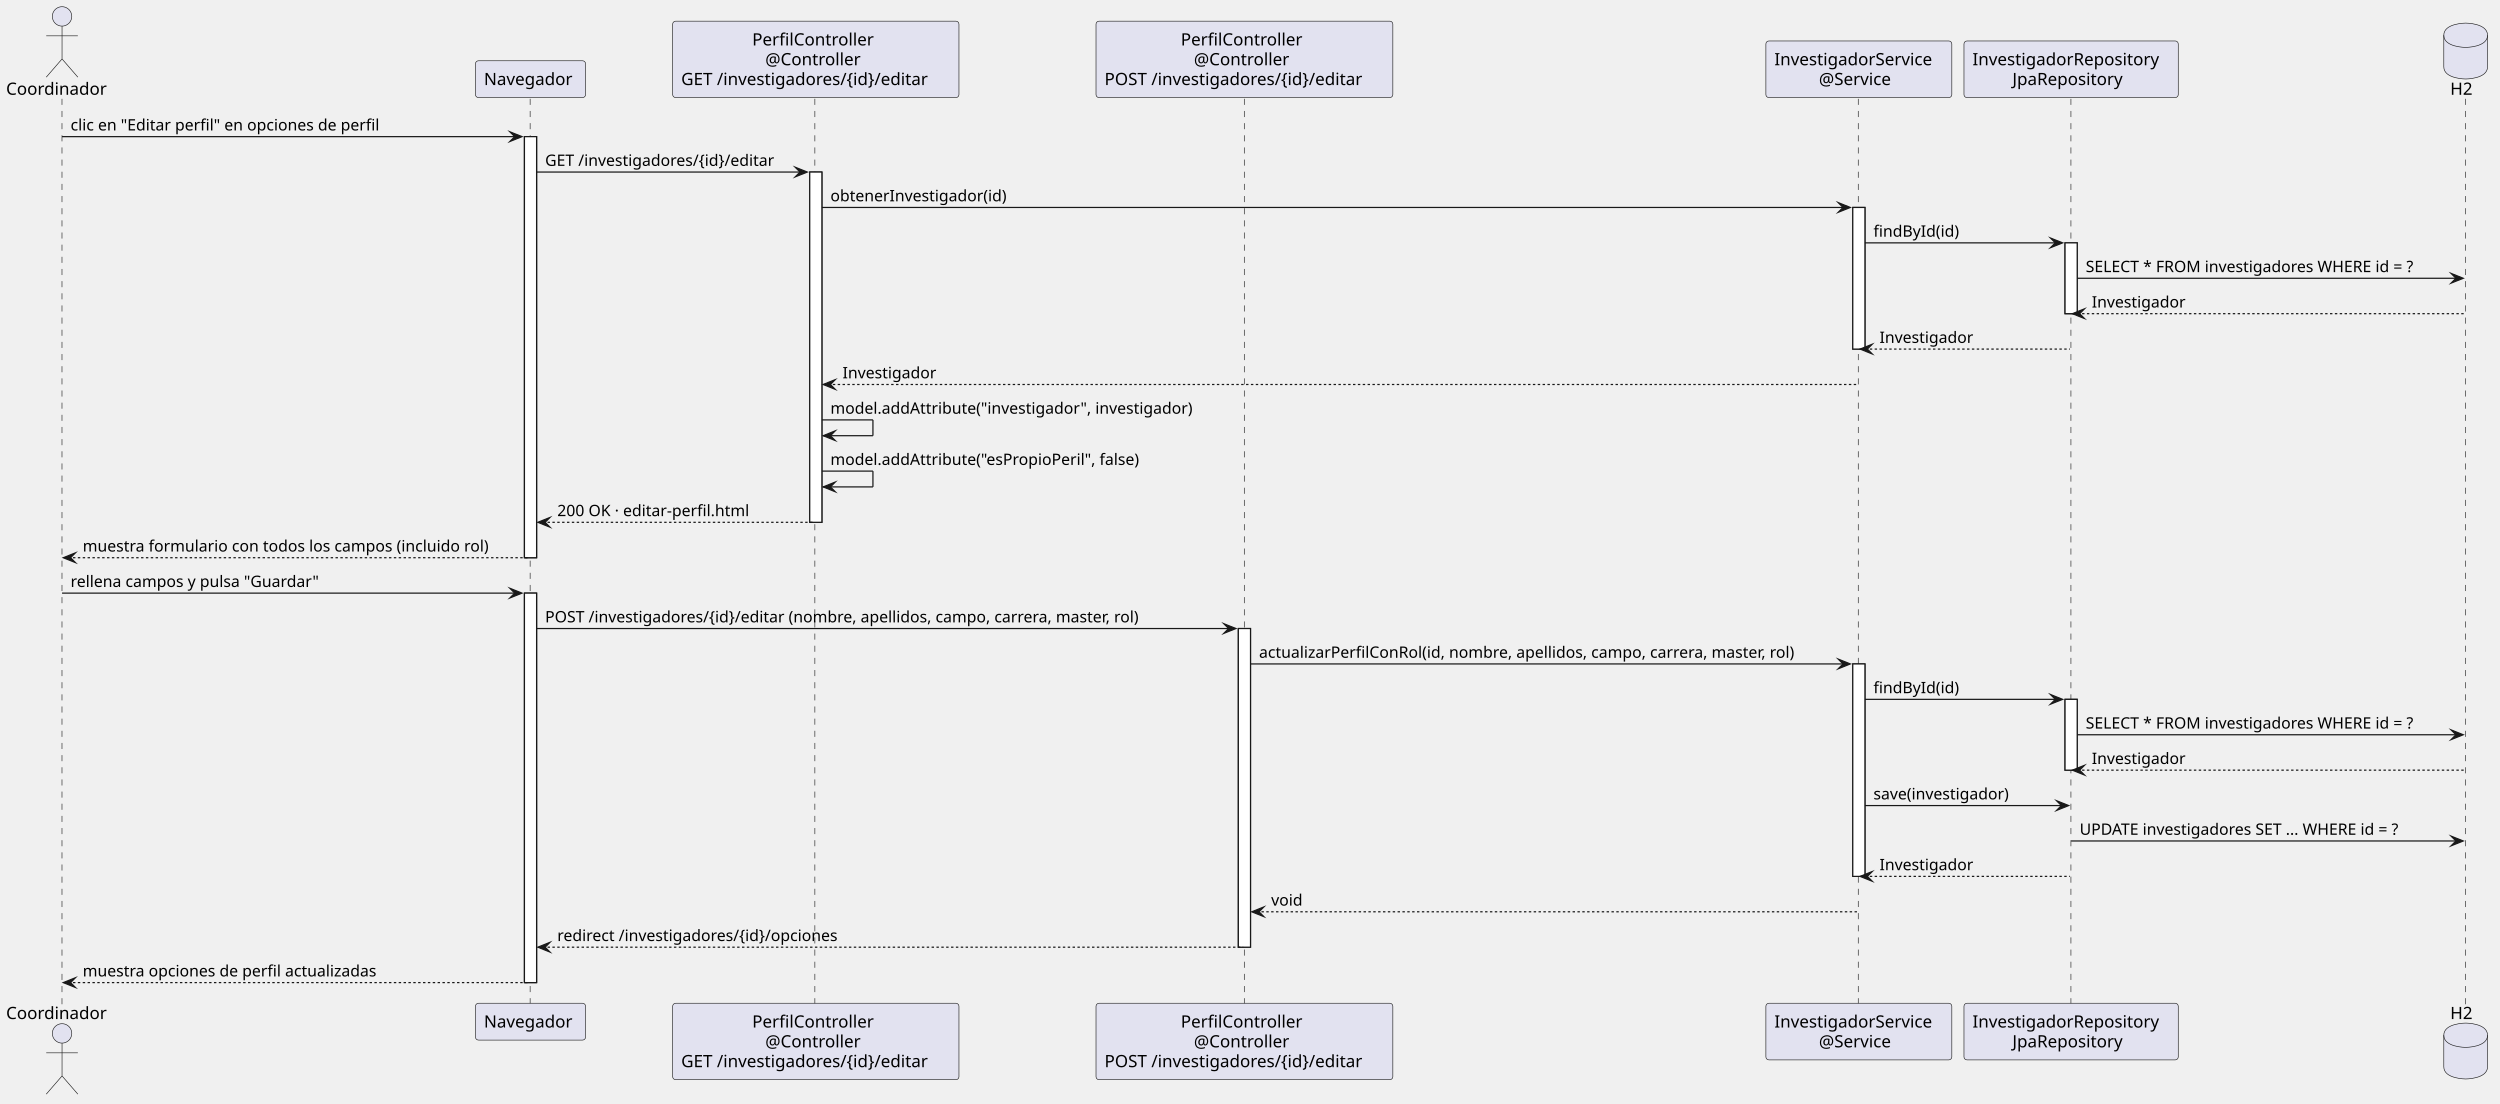
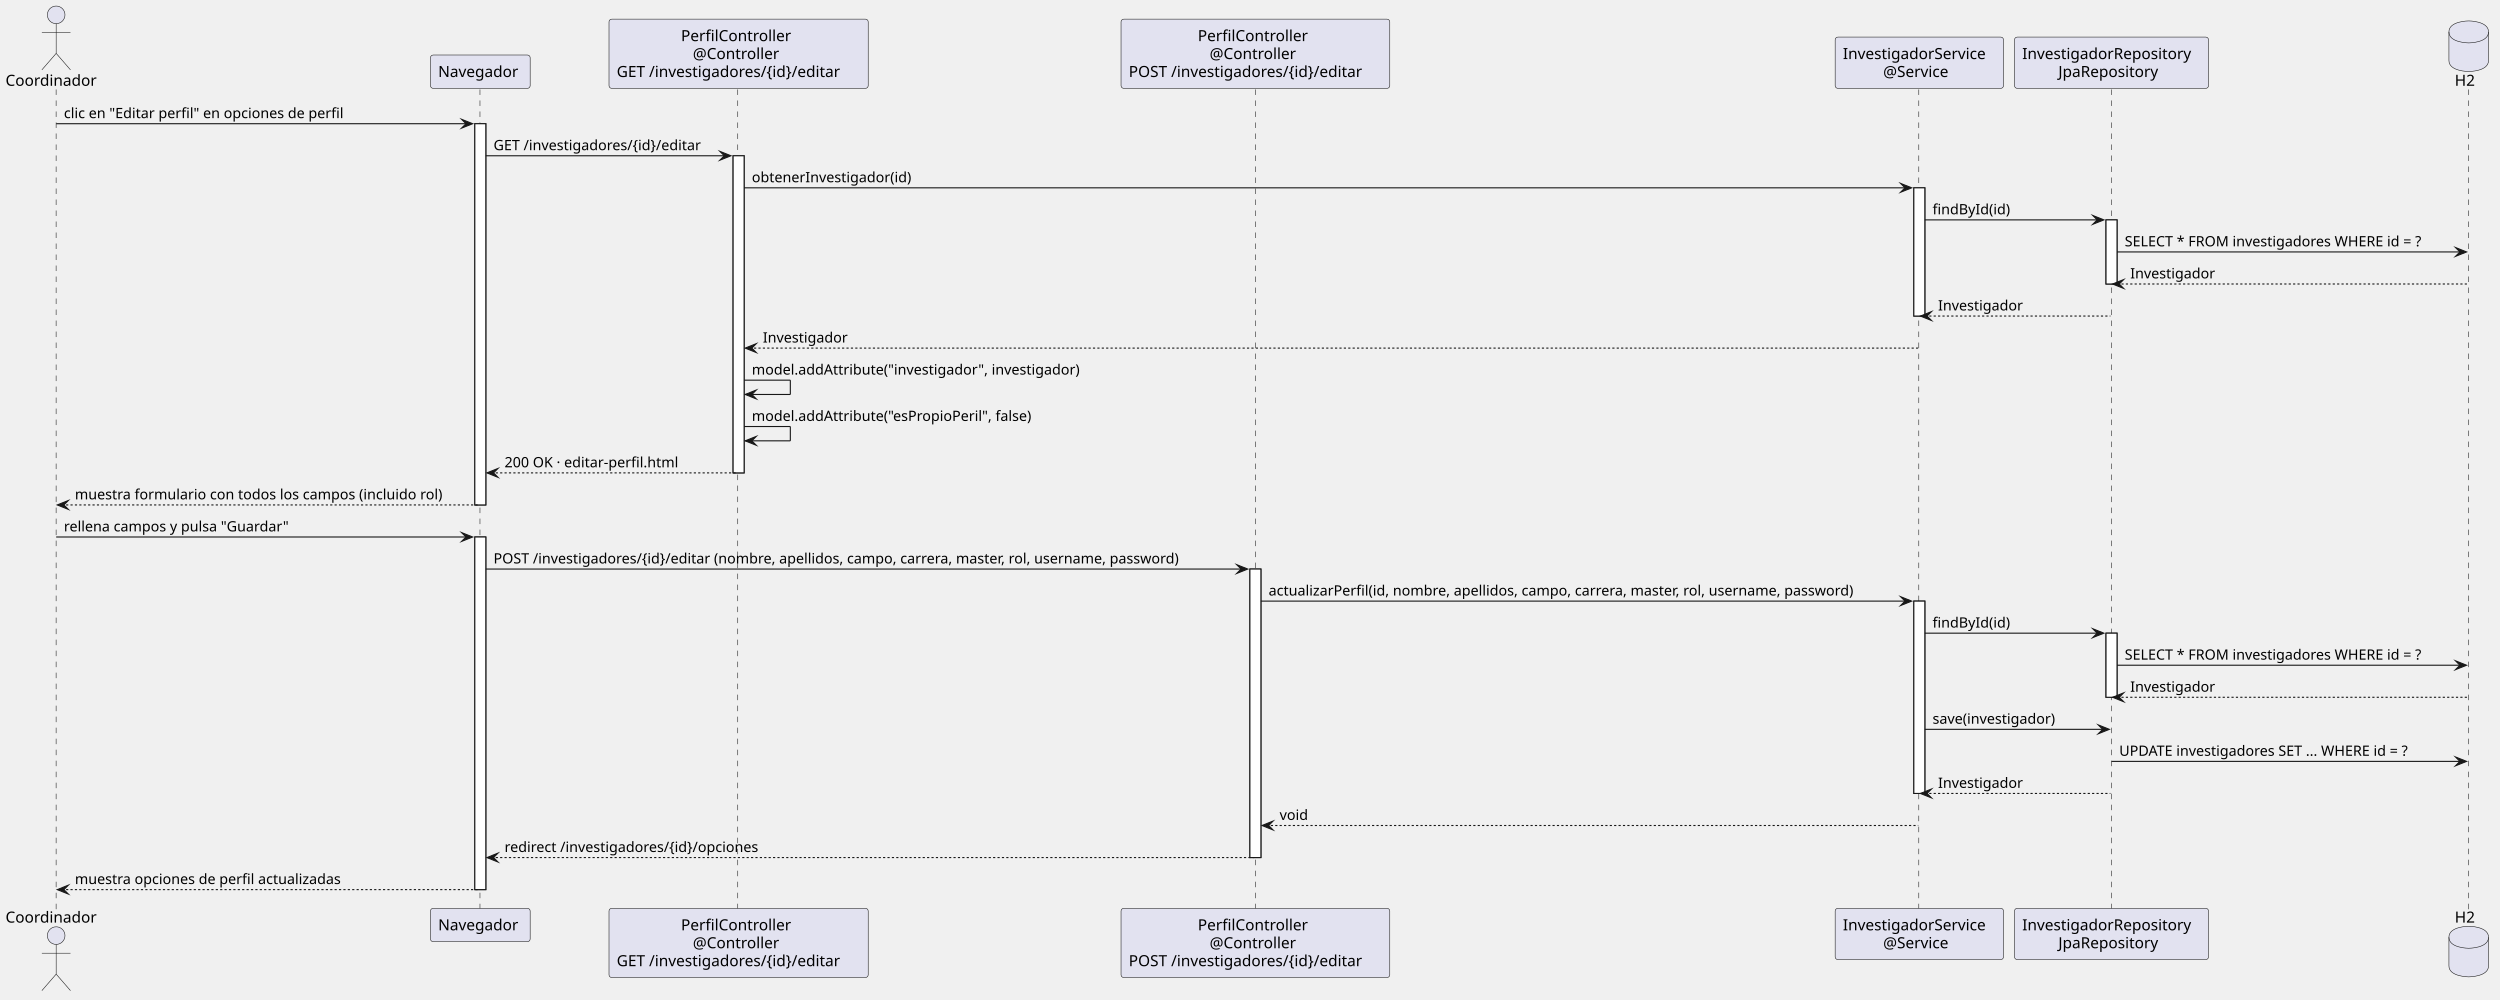
- <svg xmlns="http://www.w3.org/2000/svg" contentStyleType="text/css" data-diagram-type="SEQUENCE" height="908px" preserveAspectRatio="none" style="width:2057px;height:908px;background:#FFFFFF;" version="1.1" viewBox="0 0 2057 908" width="2057px" zoomAndPan="magnify">
+ <svg xmlns="http://www.w3.org/2000/svg" contentStyleType="text/css" data-diagram-type="SEQUENCE" height="908px" preserveAspectRatio="none" style="width:2272px;height:908px;background:#FFFFFF;" version="1.1" viewBox="0 0 2272 908" width="2272px" zoomAndPan="magnify">
  <defs />
  <g>
    <g>
      <rect fill="#FFFFFF" height="346.461" style="stroke:#181818;stroke-width:1;" width="10" x="431.508" y="112.43" />
    </g>
    <g>
      <rect fill="#FFFFFF" height="320.461" style="stroke:#181818;stroke-width:1;" width="10" x="431.508" y="488.023" />
    </g>
    <g>
      <rect fill="#FFFFFF" height="288.195" style="stroke:#181818;stroke-width:1;" width="10" x="666.249" y="141.562" />
    </g>
    <g>
-       <rect fill="#FFFFFF" height="262.195" style="stroke:#181818;stroke-width:1;" width="10" x="1018.914" y="517.156" />
-     </g>
-     <g>
-       <rect fill="#FFFFFF" height="116.531" style="stroke:#181818;stroke-width:1;" width="10" x="1524.464" y="170.695" />
-     </g>
-     <g>
-       <rect fill="#FFFFFF" height="174.797" style="stroke:#181818;stroke-width:1;" width="10" x="1524.464" y="546.289" />
-     </g>
-     <g>
-       <rect fill="#FFFFFF" height="58.266" style="stroke:#181818;stroke-width:1;" width="10" x="1699.118" y="199.828" />
-     </g>
-     <g>
-       <rect fill="#FFFFFF" height="58.266" style="stroke:#181818;stroke-width:1;" width="10" x="1699.118" y="575.422" />
+       <rect fill="#FFFFFF" height="262.195" style="stroke:#181818;stroke-width:1;" width="10" x="1135.912" y="517.156" />
+     </g>
+     <g>
+       <rect fill="#FFFFFF" height="116.531" style="stroke:#181818;stroke-width:1;" width="10" x="1739.292" y="170.695" />
+     </g>
+     <g>
+       <rect fill="#FFFFFF" height="174.797" style="stroke:#181818;stroke-width:1;" width="10" x="1739.292" y="546.289" />
+     </g>
+     <g>
+       <rect fill="#FFFFFF" height="58.266" style="stroke:#181818;stroke-width:1;" width="10" x="1913.946" y="199.828" />
+     </g>
+     <g>
+       <rect fill="#FFFFFF" height="58.266" style="stroke:#181818;stroke-width:1;" width="10" x="1913.946" y="575.422" />
    </g>
    <g class="participant-lifeline" data-entity-uid="part1" data-qualified-name="Coord" data-source-line="3" id="part1-lifeline">
      <g>
        <rect fill="#000000" fill-opacity="0" height="745.188" width="8" x="47.049" y="81.297" />
        <line style="stroke:#181818;stroke-width:0.5;stroke-dasharray:5,5;" x1="51" x2="51" y1="81.297" y2="826.484" />
      </g>
    </g>
    <g class="participant-lifeline" data-entity-uid="part2" data-qualified-name="Nav" data-source-line="4" id="part2-lifeline">
      <g>
        <rect fill="#000000" fill-opacity="0" height="745.188" width="8" x="432.508" y="81.297" />
        <line style="stroke:#181818;stroke-width:0.5;stroke-dasharray:5,5;" x1="436.196" x2="436.196" y1="81.297" y2="826.484" />
      </g>
    </g>
    <g class="participant-lifeline" data-entity-uid="part3" data-qualified-name="CtrlGet" data-source-line="5" id="part3-lifeline">
      <g>
        <rect fill="#000000" fill-opacity="0" height="745.188" width="8" x="667.249" y="81.297" />
        <line style="stroke:#181818;stroke-width:0.5;stroke-dasharray:5,5;" x1="670.465" x2="670.465" y1="81.297" y2="826.484" />
      </g>
    </g>
    <g class="participant-lifeline" data-entity-uid="part4" data-qualified-name="CtrlPost" data-source-line="6" id="part4-lifeline">
      <g>
-         <rect fill="#000000" fill-opacity="0" height="745.188" width="8" x="1019.914" y="81.297" />
-         <line style="stroke:#181818;stroke-width:0.5;stroke-dasharray:5,5;" x1="1023.803" x2="1023.803" y1="81.297" y2="826.484" />
+         <rect fill="#000000" fill-opacity="0" height="745.188" width="8" x="1136.912" y="81.297" />
+         <line style="stroke:#181818;stroke-width:0.5;stroke-dasharray:5,5;" x1="1140.801" x2="1140.801" y1="81.297" y2="826.484" />
      </g>
    </g>
    <g class="participant-lifeline" data-entity-uid="part5" data-qualified-name="Service" data-source-line="7" id="part5-lifeline">
      <g>
-         <rect fill="#000000" fill-opacity="0" height="745.188" width="8" x="1525.464" y="81.297" />
-         <line style="stroke:#181818;stroke-width:0.5;stroke-dasharray:5,5;" x1="1528.97" x2="1528.97" y1="81.297" y2="826.484" />
+         <rect fill="#000000" fill-opacity="0" height="745.188" width="8" x="1740.292" y="81.297" />
+         <line style="stroke:#181818;stroke-width:0.5;stroke-dasharray:5,5;" x1="1743.798" x2="1743.798" y1="81.297" y2="826.484" />
      </g>
    </g>
    <g class="participant-lifeline" data-entity-uid="part6" data-qualified-name="Repo" data-source-line="8" id="part6-lifeline">
      <g>
-         <rect fill="#000000" fill-opacity="0" height="745.188" width="8" x="1700.118" y="81.297" />
-         <line style="stroke:#181818;stroke-width:0.5;stroke-dasharray:5,5;" x1="1703.958" x2="1703.958" y1="81.297" y2="826.484" />
+         <rect fill="#000000" fill-opacity="0" height="745.188" width="8" x="1914.946" y="81.297" />
+         <line style="stroke:#181818;stroke-width:0.5;stroke-dasharray:5,5;" x1="1918.786" x2="1918.786" y1="81.297" y2="826.484" />
      </g>
    </g>
    <g class="participant-lifeline" data-entity-uid="part7" data-qualified-name="DB" data-source-line="9" id="part7-lifeline">
      <g>
-         <rect fill="#000000" fill-opacity="0" height="745.188" width="8" x="2024.753" y="81.297" />
-         <line style="stroke:#181818;stroke-width:0.5;stroke-dasharray:5,5;" x1="2028.753" x2="2028.753" y1="81.297" y2="826.484" />
+         <rect fill="#000000" fill-opacity="0" height="745.188" width="8" x="2239.581" y="81.297" />
+         <line style="stroke:#181818;stroke-width:0.5;stroke-dasharray:5,5;" x1="2243.581" x2="2243.581" y1="81.297" y2="826.484" />
      </g>
    </g>
    <g class="participant participant-head" data-entity-uid="part1" data-qualified-name="Coord" data-source-line="3" id="part1-head">
      <text fill="#000000" font-family="sans-serif" font-size="14" lengthAdjust="spacing" textLength="86.099" x="5" y="77.995">Coordinador</text>
      <ellipse cx="51.049" cy="13.5" fill="#E2E2F0" rx="8" ry="8" style="stroke:#181818;stroke-width:0.5;" />
      <path d="M51.049,21.5 L51.049,48.5 M38.049,29.5 L64.049,29.5 M51.049,48.5 L38.049,63.5 M51.049,48.5 L64.049,63.5" fill="none" style="stroke:#181818;stroke-width:0.5;" />
    </g>
    <g class="participant participant-tail" data-entity-uid="part1" data-qualified-name="Coord" data-source-line="3" id="part1-tail">
      <text fill="#000000" font-family="sans-serif" font-size="14" lengthAdjust="spacing" textLength="86.099" x="5" y="838.48">Coordinador</text>
      <ellipse cx="51.049" cy="850.281" fill="#E2E2F0" rx="8" ry="8" style="stroke:#181818;stroke-width:0.5;" />
      <path d="M51.049,858.281 L51.049,885.281 M38.049,866.281 L64.049,866.281 M51.049,885.281 L38.049,900.281 M51.049,885.281 L64.049,900.281" fill="none" style="stroke:#181818;stroke-width:0.5;" />
    </g>
    <g class="participant participant-head" data-entity-uid="part2" data-qualified-name="Nav" data-source-line="4" id="part2-head">
      <rect fill="#E2E2F0" height="30.297" rx="2.5" ry="2.5" style="stroke:#181818;stroke-width:0.5;" width="90.624" x="391.196" y="50" />
      <text fill="#000000" font-family="sans-serif" font-size="14" lengthAdjust="spacing" textLength="76.624" x="398.196" y="69.995">Navegador</text>
    </g>
    <g class="participant participant-tail" data-entity-uid="part2" data-qualified-name="Nav" data-source-line="4" id="part2-tail">
      <rect fill="#E2E2F0" height="30.297" rx="2.5" ry="2.5" style="stroke:#181818;stroke-width:0.5;" width="90.624" x="391.196" y="825.484" />
      <text fill="#000000" font-family="sans-serif" font-size="14" lengthAdjust="spacing" textLength="76.624" x="398.196" y="845.48">Navegador</text>
    </g>
    <g class="participant participant-head" data-entity-uid="part3" data-qualified-name="CtrlGet" data-source-line="5" id="part3-head">
      <rect fill="#E2E2F0" height="62.891" rx="2.5" ry="2.5" style="stroke:#181818;stroke-width:0.5;" width="235.566" x="553.465" y="17.406" />
      <text fill="#000000" font-family="sans-serif" font-size="14" lengthAdjust="spacing" textLength="104.692" x="618.902" y="37.401">PerfilController</text>
      <text fill="#000000" font-family="sans-serif" font-size="14" lengthAdjust="spacing" textLength="83.173" x="629.662" y="53.698">@Controller</text>
      <text fill="#000000" font-family="sans-serif" font-size="14" lengthAdjust="spacing" textLength="221.566" x="560.465" y="69.995">GET /investigadores/{id}/editar</text>
    </g>
    <g class="participant participant-tail" data-entity-uid="part3" data-qualified-name="CtrlGet" data-source-line="5" id="part3-tail">
      <rect fill="#E2E2F0" height="62.891" rx="2.5" ry="2.5" style="stroke:#181818;stroke-width:0.5;" width="235.566" x="553.465" y="825.484" />
      <text fill="#000000" font-family="sans-serif" font-size="14" lengthAdjust="spacing" textLength="104.692" x="618.902" y="845.48">PerfilController</text>
      <text fill="#000000" font-family="sans-serif" font-size="14" lengthAdjust="spacing" textLength="83.173" x="629.662" y="861.776">@Controller</text>
      <text fill="#000000" font-family="sans-serif" font-size="14" lengthAdjust="spacing" textLength="221.566" x="560.465" y="878.073">GET /investigadores/{id}/editar</text>
    </g>
    <g class="participant participant-head" data-entity-uid="part4" data-qualified-name="CtrlPost" data-source-line="6" id="part4-head">
-       <rect fill="#E2E2F0" height="62.891" rx="2.5" ry="2.5" style="stroke:#181818;stroke-width:0.5;" width="244.221" x="901.803" y="17.406" />
-       <text fill="#000000" font-family="sans-serif" font-size="14" lengthAdjust="spacing" textLength="104.692" x="971.567" y="37.401">PerfilController</text>
-       <text fill="#000000" font-family="sans-serif" font-size="14" lengthAdjust="spacing" textLength="83.173" x="982.327" y="53.698">@Controller</text>
-       <text fill="#000000" font-family="sans-serif" font-size="14" lengthAdjust="spacing" textLength="230.221" x="908.803" y="69.995">POST /investigadores/{id}/editar</text>
+       <rect fill="#E2E2F0" height="62.891" rx="2.5" ry="2.5" style="stroke:#181818;stroke-width:0.5;" width="244.221" x="1018.801" y="17.406" />
+       <text fill="#000000" font-family="sans-serif" font-size="14" lengthAdjust="spacing" textLength="104.692" x="1088.565" y="37.401">PerfilController</text>
+       <text fill="#000000" font-family="sans-serif" font-size="14" lengthAdjust="spacing" textLength="83.173" x="1099.325" y="53.698">@Controller</text>
+       <text fill="#000000" font-family="sans-serif" font-size="14" lengthAdjust="spacing" textLength="230.221" x="1025.801" y="69.995">POST /investigadores/{id}/editar</text>
    </g>
    <g class="participant participant-tail" data-entity-uid="part4" data-qualified-name="CtrlPost" data-source-line="6" id="part4-tail">
-       <rect fill="#E2E2F0" height="62.891" rx="2.5" ry="2.5" style="stroke:#181818;stroke-width:0.5;" width="244.221" x="901.803" y="825.484" />
-       <text fill="#000000" font-family="sans-serif" font-size="14" lengthAdjust="spacing" textLength="104.692" x="971.567" y="845.48">PerfilController</text>
-       <text fill="#000000" font-family="sans-serif" font-size="14" lengthAdjust="spacing" textLength="83.173" x="982.327" y="861.776">@Controller</text>
-       <text fill="#000000" font-family="sans-serif" font-size="14" lengthAdjust="spacing" textLength="230.221" x="908.803" y="878.073">POST /investigadores/{id}/editar</text>
+       <rect fill="#E2E2F0" height="62.891" rx="2.5" ry="2.5" style="stroke:#181818;stroke-width:0.5;" width="244.221" x="1018.801" y="825.484" />
+       <text fill="#000000" font-family="sans-serif" font-size="14" lengthAdjust="spacing" textLength="104.692" x="1088.565" y="845.48">PerfilController</text>
+       <text fill="#000000" font-family="sans-serif" font-size="14" lengthAdjust="spacing" textLength="83.173" x="1099.325" y="861.776">@Controller</text>
+       <text fill="#000000" font-family="sans-serif" font-size="14" lengthAdjust="spacing" textLength="230.221" x="1025.801" y="878.073">POST /investigadores/{id}/editar</text>
    </g>
    <g class="participant participant-head" data-entity-uid="part5" data-qualified-name="Service" data-source-line="7" id="part5-head">
-       <rect fill="#E2E2F0" height="46.594" rx="2.5" ry="2.5" style="stroke:#181818;stroke-width:0.5;" width="152.988" x="1452.97" y="33.703" />
-       <text fill="#000000" font-family="sans-serif" font-size="14" lengthAdjust="spacing" textLength="138.988" x="1459.97" y="53.698">InvestigadorService</text>
-       <text fill="#000000" font-family="sans-serif" font-size="14" lengthAdjust="spacing" textLength="65.741" x="1496.593" y="69.995">@Service</text>
+       <rect fill="#E2E2F0" height="46.594" rx="2.5" ry="2.5" style="stroke:#181818;stroke-width:0.5;" width="152.988" x="1667.798" y="33.703" />
+       <text fill="#000000" font-family="sans-serif" font-size="14" lengthAdjust="spacing" textLength="138.988" x="1674.798" y="53.698">InvestigadorService</text>
+       <text fill="#000000" font-family="sans-serif" font-size="14" lengthAdjust="spacing" textLength="65.741" x="1711.421" y="69.995">@Service</text>
    </g>
    <g class="participant participant-tail" data-entity-uid="part5" data-qualified-name="Service" data-source-line="7" id="part5-tail">
-       <rect fill="#E2E2F0" height="46.594" rx="2.5" ry="2.5" style="stroke:#181818;stroke-width:0.5;" width="152.988" x="1452.97" y="825.484" />
-       <text fill="#000000" font-family="sans-serif" font-size="14" lengthAdjust="spacing" textLength="138.988" x="1459.97" y="845.48">InvestigadorService</text>
-       <text fill="#000000" font-family="sans-serif" font-size="14" lengthAdjust="spacing" textLength="65.741" x="1496.593" y="861.776">@Service</text>
+       <rect fill="#E2E2F0" height="46.594" rx="2.5" ry="2.5" style="stroke:#181818;stroke-width:0.5;" width="152.988" x="1667.798" y="825.484" />
+       <text fill="#000000" font-family="sans-serif" font-size="14" lengthAdjust="spacing" textLength="138.988" x="1674.798" y="845.48">InvestigadorService</text>
+       <text fill="#000000" font-family="sans-serif" font-size="14" lengthAdjust="spacing" textLength="65.741" x="1711.421" y="861.776">@Service</text>
    </g>
    <g class="participant participant-head" data-entity-uid="part6" data-qualified-name="Repo" data-source-line="8" id="part6-head">
-       <rect fill="#E2E2F0" height="46.594" rx="2.5" ry="2.5" style="stroke:#181818;stroke-width:0.5;" width="176.319" x="1615.958" y="33.703" />
-       <text fill="#000000" font-family="sans-serif" font-size="14" lengthAdjust="spacing" textLength="162.319" x="1622.958" y="53.698">InvestigadorRepository</text>
-       <text fill="#000000" font-family="sans-serif" font-size="14" lengthAdjust="spacing" textLength="96.667" x="1655.784" y="69.995">JpaRepository</text>
+       <rect fill="#E2E2F0" height="46.594" rx="2.5" ry="2.5" style="stroke:#181818;stroke-width:0.5;" width="176.319" x="1830.786" y="33.703" />
+       <text fill="#000000" font-family="sans-serif" font-size="14" lengthAdjust="spacing" textLength="162.319" x="1837.786" y="53.698">InvestigadorRepository</text>
+       <text fill="#000000" font-family="sans-serif" font-size="14" lengthAdjust="spacing" textLength="96.667" x="1870.612" y="69.995">JpaRepository</text>
    </g>
    <g class="participant participant-tail" data-entity-uid="part6" data-qualified-name="Repo" data-source-line="8" id="part6-tail">
-       <rect fill="#E2E2F0" height="46.594" rx="2.5" ry="2.5" style="stroke:#181818;stroke-width:0.5;" width="176.319" x="1615.958" y="825.484" />
-       <text fill="#000000" font-family="sans-serif" font-size="14" lengthAdjust="spacing" textLength="162.319" x="1622.958" y="845.48">InvestigadorRepository</text>
-       <text fill="#000000" font-family="sans-serif" font-size="14" lengthAdjust="spacing" textLength="96.667" x="1655.784" y="861.776">JpaRepository</text>
+       <rect fill="#E2E2F0" height="46.594" rx="2.5" ry="2.5" style="stroke:#181818;stroke-width:0.5;" width="176.319" x="1830.786" y="825.484" />
+       <text fill="#000000" font-family="sans-serif" font-size="14" lengthAdjust="spacing" textLength="162.319" x="1837.786" y="845.48">InvestigadorRepository</text>
+       <text fill="#000000" font-family="sans-serif" font-size="14" lengthAdjust="spacing" textLength="96.667" x="1870.612" y="861.776">JpaRepository</text>
    </g>
    <g class="participant participant-head" data-entity-uid="part7" data-qualified-name="DB" data-source-line="9" id="part7-head">
-       <text fill="#000000" font-family="sans-serif" font-size="14" lengthAdjust="spacing" textLength="19.435" x="2016.036" y="77.995">H2</text>
-       <path d="M2010.753,29 C2010.753,19 2028.753,19 2028.753,19 C2028.753,19 2046.753,19 2046.753,29 L2046.753,55 C2046.753,65 2028.753,65 2028.753,65 C2028.753,65 2010.753,65 2010.753,55 L2010.753,29" fill="#E2E2F0" style="stroke:#181818;stroke-width:0.5;" />
-       <path d="M2010.753,29 C2010.753,39 2028.753,39 2028.753,39 C2028.753,39 2046.753,39 2046.753,29" fill="none" style="stroke:#181818;stroke-width:0.5;" />
+       <text fill="#000000" font-family="sans-serif" font-size="14" lengthAdjust="spacing" textLength="19.435" x="2230.864" y="77.995">H2</text>
+       <path d="M2225.581,29 C2225.581,19 2243.581,19 2243.581,19 C2243.581,19 2261.581,19 2261.581,29 L2261.581,55 C2261.581,65 2243.581,65 2243.581,65 C2243.581,65 2225.581,65 2225.581,55 L2225.581,29" fill="#E2E2F0" style="stroke:#181818;stroke-width:0.5;" />
+       <path d="M2225.581,29 C2225.581,39 2243.581,39 2243.581,39 C2243.581,39 2261.581,39 2261.581,29" fill="none" style="stroke:#181818;stroke-width:0.5;" />
    </g>
    <g class="participant participant-tail" data-entity-uid="part7" data-qualified-name="DB" data-source-line="9" id="part7-tail">
-       <text fill="#000000" font-family="sans-serif" font-size="14" lengthAdjust="spacing" textLength="19.435" x="2016.036" y="838.48">H2</text>
-       <path d="M2010.753,851.781 C2010.753,841.781 2028.753,841.781 2028.753,841.781 C2028.753,841.781 2046.753,841.781 2046.753,851.781 L2046.753,877.781 C2046.753,887.781 2028.753,887.781 2028.753,887.781 C2028.753,887.781 2010.753,887.781 2010.753,877.781 L2010.753,851.781" fill="#E2E2F0" style="stroke:#181818;stroke-width:0.5;" />
-       <path d="M2010.753,851.781 C2010.753,861.781 2028.753,861.781 2028.753,861.781 C2028.753,861.781 2046.753,861.781 2046.753,851.781" fill="none" style="stroke:#181818;stroke-width:0.5;" />
+       <text fill="#000000" font-family="sans-serif" font-size="14" lengthAdjust="spacing" textLength="19.435" x="2230.864" y="838.48">H2</text>
+       <path d="M2225.581,851.781 C2225.581,841.781 2243.581,841.781 2243.581,841.781 C2243.581,841.781 2261.581,841.781 2261.581,851.781 L2261.581,877.781 C2261.581,887.781 2243.581,887.781 2243.581,887.781 C2243.581,887.781 2225.581,887.781 2225.581,877.781 L2225.581,851.781" fill="#E2E2F0" style="stroke:#181818;stroke-width:0.5;" />
+       <path d="M2225.581,851.781 C2225.581,861.781 2243.581,861.781 2243.581,861.781 C2243.581,861.781 2261.581,861.781 2261.581,851.781" fill="none" style="stroke:#181818;stroke-width:0.5;" />
    </g>
    <g>
      <rect fill="#FFFFFF" height="346.461" style="stroke:#181818;stroke-width:1;" width="10" x="431.508" y="112.43" />
    </g>
    <g>
      <rect fill="#FFFFFF" height="320.461" style="stroke:#181818;stroke-width:1;" width="10" x="431.508" y="488.023" />
    </g>
    <g>
      <rect fill="#FFFFFF" height="288.195" style="stroke:#181818;stroke-width:1;" width="10" x="666.249" y="141.562" />
    </g>
    <g>
-       <rect fill="#FFFFFF" height="262.195" style="stroke:#181818;stroke-width:1;" width="10" x="1018.914" y="517.156" />
-     </g>
-     <g>
-       <rect fill="#FFFFFF" height="116.531" style="stroke:#181818;stroke-width:1;" width="10" x="1524.464" y="170.695" />
-     </g>
-     <g>
-       <rect fill="#FFFFFF" height="174.797" style="stroke:#181818;stroke-width:1;" width="10" x="1524.464" y="546.289" />
-     </g>
-     <g>
-       <rect fill="#FFFFFF" height="58.266" style="stroke:#181818;stroke-width:1;" width="10" x="1699.118" y="199.828" />
-     </g>
-     <g>
-       <rect fill="#FFFFFF" height="58.266" style="stroke:#181818;stroke-width:1;" width="10" x="1699.118" y="575.422" />
+       <rect fill="#FFFFFF" height="262.195" style="stroke:#181818;stroke-width:1;" width="10" x="1135.912" y="517.156" />
+     </g>
+     <g>
+       <rect fill="#FFFFFF" height="116.531" style="stroke:#181818;stroke-width:1;" width="10" x="1739.292" y="170.695" />
+     </g>
+     <g>
+       <rect fill="#FFFFFF" height="174.797" style="stroke:#181818;stroke-width:1;" width="10" x="1739.292" y="546.289" />
+     </g>
+     <g>
+       <rect fill="#FFFFFF" height="58.266" style="stroke:#181818;stroke-width:1;" width="10" x="1913.946" y="199.828" />
+     </g>
+     <g>
+       <rect fill="#FFFFFF" height="58.266" style="stroke:#181818;stroke-width:1;" width="10" x="1913.946" y="575.422" />
    </g>
    <g class="message" data-entity-1="part1" data-entity-2="part2" data-source-line="11" id="msg1">
      <polygon fill="#181818" points="419.508,108.43,429.508,112.43,419.508,116.43,423.508,112.43" style="stroke:#181818;stroke-width:1;stroke-linejoin:miter;stroke-miterlimit:10;" />
      <line style="stroke:#181818;stroke-width:1;" x1="51.049" x2="425.508" y1="112.43" y2="112.43" />
      <text fill="#000000" font-family="sans-serif" font-size="13" lengthAdjust="spacing" textLength="274.333" x="58.049" y="107.364">clic en "Editar perfil" en opciones de perfil</text>
    </g>
    <g class="message" data-entity-1="part2" data-entity-2="part3" data-source-line="13" id="msg2">
      <polygon fill="#181818" points="654.249,137.562,664.249,141.562,654.249,145.562,658.249,141.562" style="stroke:#181818;stroke-width:1;stroke-linejoin:miter;stroke-miterlimit:10;" />
      <line style="stroke:#181818;stroke-width:1;" x1="441.508" x2="660.249" y1="141.562" y2="141.562" />
      <text fill="#000000" font-family="sans-serif" font-size="13" lengthAdjust="spacing" textLength="205.74" x="448.508" y="136.497">GET /investigadores/{id}/editar</text>
    </g>
    <g class="message" data-entity-1="part3" data-entity-2="part5" data-source-line="15" id="msg3">
-       <polygon fill="#181818" points="1512.464,166.695,1522.464,170.695,1512.464,174.695,1516.464,170.695" style="stroke:#181818;stroke-width:1;stroke-linejoin:miter;stroke-miterlimit:10;" />
-       <line style="stroke:#181818;stroke-width:1;" x1="676.249" x2="1518.464" y1="170.695" y2="170.695" />
+       <polygon fill="#181818" points="1727.292,166.695,1737.292,170.695,1727.292,174.695,1731.292,170.695" style="stroke:#181818;stroke-width:1;stroke-linejoin:miter;stroke-miterlimit:10;" />
+       <line style="stroke:#181818;stroke-width:1;" x1="676.249" x2="1733.292" y1="170.695" y2="170.695" />
      <text fill="#000000" font-family="sans-serif" font-size="13" lengthAdjust="spacing" textLength="153.905" x="683.249" y="165.629">obtenerInvestigador(id)</text>
    </g>
    <g class="message" data-entity-1="part5" data-entity-2="part6" data-source-line="17" id="msg4">
-       <polygon fill="#181818" points="1687.118,195.828,1697.118,199.828,1687.118,203.828,1691.118,199.828" style="stroke:#181818;stroke-width:1;stroke-linejoin:miter;stroke-miterlimit:10;" />
-       <line style="stroke:#181818;stroke-width:1;" x1="1534.464" x2="1693.118" y1="199.828" y2="199.828" />
-       <text fill="#000000" font-family="sans-serif" font-size="13" lengthAdjust="spacing" textLength="75.385" x="1541.464" y="194.762">findById(id)</text>
+       <polygon fill="#181818" points="1901.946,195.828,1911.946,199.828,1901.946,203.828,1905.946,199.828" style="stroke:#181818;stroke-width:1;stroke-linejoin:miter;stroke-miterlimit:10;" />
+       <line style="stroke:#181818;stroke-width:1;" x1="1749.292" x2="1907.946" y1="199.828" y2="199.828" />
+       <text fill="#000000" font-family="sans-serif" font-size="13" lengthAdjust="spacing" textLength="75.385" x="1756.292" y="194.762">findById(id)</text>
    </g>
    <g class="message" data-entity-1="part6" data-entity-2="part7" data-source-line="19" id="msg5">
-       <polygon fill="#181818" points="2016.753,224.961,2026.753,228.961,2016.753,232.961,2020.753,228.961" style="stroke:#181818;stroke-width:1;stroke-linejoin:miter;stroke-miterlimit:10;" />
-       <line style="stroke:#181818;stroke-width:1;" x1="1709.118" x2="2022.753" y1="228.961" y2="228.961" />
-       <text fill="#000000" font-family="sans-serif" font-size="13" lengthAdjust="spacing" textLength="295.636" x="1716.118" y="223.895">SELECT * FROM investigadores WHERE id = ?</text>
+       <polygon fill="#181818" points="2231.581,224.961,2241.581,228.961,2231.581,232.961,2235.581,228.961" style="stroke:#181818;stroke-width:1;stroke-linejoin:miter;stroke-miterlimit:10;" />
+       <line style="stroke:#181818;stroke-width:1;" x1="1923.946" x2="2237.581" y1="228.961" y2="228.961" />
+       <text fill="#000000" font-family="sans-serif" font-size="13" lengthAdjust="spacing" textLength="295.636" x="1930.946" y="223.895">SELECT * FROM investigadores WHERE id = ?</text>
    </g>
    <g class="message" data-entity-1="part7" data-entity-2="part6" data-source-line="20" id="msg6">
-       <polygon fill="#181818" points="1715.118,254.094,1705.118,258.094,1715.118,262.094,1711.118,258.094" style="stroke:#181818;stroke-width:1;stroke-linejoin:miter;stroke-miterlimit:10;" />
-       <line style="stroke:#181818;stroke-width:1;stroke-dasharray:2,2;" x1="1709.118" x2="2027.753" y1="258.094" y2="258.094" />
-       <text fill="#000000" font-family="sans-serif" font-size="13" lengthAdjust="spacing" textLength="81.015" x="1721.118" y="253.028">Investigador</text>
+       <polygon fill="#181818" points="1929.946,254.094,1919.946,258.094,1929.946,262.094,1925.946,258.094" style="stroke:#181818;stroke-width:1;stroke-linejoin:miter;stroke-miterlimit:10;" />
+       <line style="stroke:#181818;stroke-width:1;stroke-dasharray:2,2;" x1="1923.946" x2="2242.581" y1="258.094" y2="258.094" />
+       <text fill="#000000" font-family="sans-serif" font-size="13" lengthAdjust="spacing" textLength="81.015" x="1935.946" y="253.028">Investigador</text>
    </g>
    <g class="message" data-entity-1="part6" data-entity-2="part5" data-source-line="22" id="msg7">
-       <polygon fill="#181818" points="1540.464,283.227,1530.464,287.227,1540.464,291.227,1536.464,287.227" style="stroke:#181818;stroke-width:1;stroke-linejoin:miter;stroke-miterlimit:10;" />
-       <line style="stroke:#181818;stroke-width:1;stroke-dasharray:2,2;" x1="1534.464" x2="1703.118" y1="287.227" y2="287.227" />
-       <text fill="#000000" font-family="sans-serif" font-size="13" lengthAdjust="spacing" textLength="81.015" x="1546.464" y="282.161">Investigador</text>
+       <polygon fill="#181818" points="1755.292,283.227,1745.292,287.227,1755.292,291.227,1751.292,287.227" style="stroke:#181818;stroke-width:1;stroke-linejoin:miter;stroke-miterlimit:10;" />
+       <line style="stroke:#181818;stroke-width:1;stroke-dasharray:2,2;" x1="1749.292" x2="1917.946" y1="287.227" y2="287.227" />
+       <text fill="#000000" font-family="sans-serif" font-size="13" lengthAdjust="spacing" textLength="81.015" x="1761.292" y="282.161">Investigador</text>
    </g>
    <g class="message" data-entity-1="part5" data-entity-2="part3" data-source-line="24" id="msg8">
      <polygon fill="#181818" points="687.249,312.359,677.249,316.359,687.249,320.359,683.249,316.359" style="stroke:#181818;stroke-width:1;stroke-linejoin:miter;stroke-miterlimit:10;" />
-       <line style="stroke:#181818;stroke-width:1;stroke-dasharray:2,2;" x1="681.249" x2="1528.464" y1="316.359" y2="316.359" />
+       <line style="stroke:#181818;stroke-width:1;stroke-dasharray:2,2;" x1="681.249" x2="1743.292" y1="316.359" y2="316.359" />
      <text fill="#000000" font-family="sans-serif" font-size="13" lengthAdjust="spacing" textLength="81.015" x="693.249" y="311.293">Investigador</text>
    </g>
    <g class="message" data-entity-1="part3" data-entity-2="part3" data-source-line="25" id="msg9">
      <line style="stroke:#181818;stroke-width:1;" x1="676.249" x2="718.249" y1="345.492" y2="345.492" />
      <line style="stroke:#181818;stroke-width:1;" x1="718.249" x2="718.249" y1="345.492" y2="358.492" />
      <line style="stroke:#181818;stroke-width:1;" x1="677.249" x2="718.249" y1="358.492" y2="358.492" />
      <polygon fill="#181818" points="687.249,354.492,677.249,358.492,687.249,362.492,683.249,358.492" style="stroke:#181818;stroke-width:1;stroke-linejoin:miter;stroke-miterlimit:10;" />
      <text fill="#000000" font-family="sans-serif" font-size="13" lengthAdjust="spacing" textLength="318.665" x="683.249" y="340.426">model.addAttribute("investigador", investigador)</text>
    </g>
    <g class="message" data-entity-1="part3" data-entity-2="part3" data-source-line="26" id="msg10">
      <line style="stroke:#181818;stroke-width:1;" x1="676.249" x2="718.249" y1="387.625" y2="387.625" />
      <line style="stroke:#181818;stroke-width:1;" x1="718.249" x2="718.249" y1="387.625" y2="400.625" />
      <line style="stroke:#181818;stroke-width:1;" x1="677.249" x2="718.249" y1="400.625" y2="400.625" />
      <polygon fill="#181818" points="687.249,396.625,677.249,400.625,687.249,404.625,683.249,400.625" style="stroke:#181818;stroke-width:1;stroke-linejoin:miter;stroke-miterlimit:10;" />
      <text fill="#000000" font-family="sans-serif" font-size="13" lengthAdjust="spacing" textLength="272.137" x="683.249" y="382.559">model.addAttribute("esPropioPeril", false)</text>
    </g>
    <g class="message" data-entity-1="part3" data-entity-2="part2" data-source-line="27" id="msg11">
      <polygon fill="#181818" points="452.508,425.758,442.508,429.758,452.508,433.758,448.508,429.758" style="stroke:#181818;stroke-width:1;stroke-linejoin:miter;stroke-miterlimit:10;" />
      <line style="stroke:#181818;stroke-width:1;stroke-dasharray:2,2;" x1="446.508" x2="670.249" y1="429.758" y2="429.758" />
      <text fill="#000000" font-family="sans-serif" font-size="13" lengthAdjust="spacing" textLength="170.2" x="458.508" y="424.692">200 OK · editar-perfil.html</text>
    </g>
    <g class="message" data-entity-1="part2" data-entity-2="part1" data-source-line="29" id="msg12">
      <polygon fill="#181818" points="62.049,454.891,52.049,458.891,62.049,462.891,58.049,458.891" style="stroke:#181818;stroke-width:1;stroke-linejoin:miter;stroke-miterlimit:10;" />
      <line style="stroke:#181818;stroke-width:1;stroke-dasharray:2,2;" x1="56.049" x2="435.508" y1="458.891" y2="458.891" />
      <text fill="#000000" font-family="sans-serif" font-size="13" lengthAdjust="spacing" textLength="356.459" x="68.049" y="453.825">muestra formulario con todos los campos (incluido rol)</text>
    </g>
    <g class="message" data-entity-1="part1" data-entity-2="part2" data-source-line="32" id="msg13">
      <polygon fill="#181818" points="419.508,484.023,429.508,488.023,419.508,492.023,423.508,488.023" style="stroke:#181818;stroke-width:1;stroke-linejoin:miter;stroke-miterlimit:10;" />
      <line style="stroke:#181818;stroke-width:1;" x1="51.049" x2="425.508" y1="488.023" y2="488.023" />
      <text fill="#000000" font-family="sans-serif" font-size="13" lengthAdjust="spacing" textLength="219.737" x="58.049" y="482.957">rellena campos y pulsa "Guardar"</text>
    </g>
    <g class="message" data-entity-1="part2" data-entity-2="part4" data-source-line="34" id="msg14">
-       <polygon fill="#181818" points="1006.914,513.156,1016.914,517.156,1006.914,521.156,1010.914,517.156" style="stroke:#181818;stroke-width:1;stroke-linejoin:miter;stroke-miterlimit:10;" />
-       <line style="stroke:#181818;stroke-width:1;" x1="441.508" x2="1012.914" y1="517.156" y2="517.156" />
-       <text fill="#000000" font-family="sans-serif" font-size="13" lengthAdjust="spacing" textLength="531.705" x="448.508" y="512.09">POST /investigadores/{id}/editar (nombre, apellidos, campo, carrera, master, rol)</text>
+       <polygon fill="#181818" points="1123.912,513.156,1133.912,517.156,1123.912,521.156,1127.912,517.156" style="stroke:#181818;stroke-width:1;stroke-linejoin:miter;stroke-miterlimit:10;" />
+       <line style="stroke:#181818;stroke-width:1;" x1="441.508" x2="1129.912" y1="517.156" y2="517.156" />
+       <text fill="#000000" font-family="sans-serif" font-size="13" lengthAdjust="spacing" textLength="675.403" x="448.508" y="512.09">POST /investigadores/{id}/editar (nombre, apellidos, campo, carrera, master, rol, username, password)</text>
    </g>
    <g class="message" data-entity-1="part4" data-entity-2="part5" data-source-line="36" id="msg15">
-       <polygon fill="#181818" points="1512.464,542.289,1522.464,546.289,1512.464,550.289,1516.464,546.289" style="stroke:#181818;stroke-width:1;stroke-linejoin:miter;stroke-miterlimit:10;" />
-       <line style="stroke:#181818;stroke-width:1;" x1="1028.914" x2="1518.464" y1="546.289" y2="546.289" />
-       <text fill="#000000" font-family="sans-serif" font-size="13" lengthAdjust="spacing" textLength="476.55" x="1035.914" y="541.223">actualizarPerfilConRol(id, nombre, apellidos, campo, carrera, master, rol)</text>
+       <polygon fill="#181818" points="1727.292,542.289,1737.292,546.289,1727.292,550.289,1731.292,546.289" style="stroke:#181818;stroke-width:1;stroke-linejoin:miter;stroke-miterlimit:10;" />
+       <line style="stroke:#181818;stroke-width:1;" x1="1145.912" x2="1733.292" y1="546.289" y2="546.289" />
+       <text fill="#000000" font-family="sans-serif" font-size="13" lengthAdjust="spacing" textLength="574.38" x="1152.912" y="541.223">actualizarPerfil(id, nombre, apellidos, campo, carrera, master, rol, username, password)</text>
    </g>
    <g class="message" data-entity-1="part5" data-entity-2="part6" data-source-line="38" id="msg16">
-       <polygon fill="#181818" points="1687.118,571.422,1697.118,575.422,1687.118,579.422,1691.118,575.422" style="stroke:#181818;stroke-width:1;stroke-linejoin:miter;stroke-miterlimit:10;" />
-       <line style="stroke:#181818;stroke-width:1;" x1="1534.464" x2="1693.118" y1="575.422" y2="575.422" />
-       <text fill="#000000" font-family="sans-serif" font-size="13" lengthAdjust="spacing" textLength="75.385" x="1541.464" y="570.356">findById(id)</text>
+       <polygon fill="#181818" points="1901.946,571.422,1911.946,575.422,1901.946,579.422,1905.946,575.422" style="stroke:#181818;stroke-width:1;stroke-linejoin:miter;stroke-miterlimit:10;" />
+       <line style="stroke:#181818;stroke-width:1;" x1="1749.292" x2="1907.946" y1="575.422" y2="575.422" />
+       <text fill="#000000" font-family="sans-serif" font-size="13" lengthAdjust="spacing" textLength="75.385" x="1756.292" y="570.356">findById(id)</text>
    </g>
    <g class="message" data-entity-1="part6" data-entity-2="part7" data-source-line="40" id="msg17">
-       <polygon fill="#181818" points="2016.753,600.555,2026.753,604.555,2016.753,608.555,2020.753,604.555" style="stroke:#181818;stroke-width:1;stroke-linejoin:miter;stroke-miterlimit:10;" />
-       <line style="stroke:#181818;stroke-width:1;" x1="1709.118" x2="2022.753" y1="604.555" y2="604.555" />
-       <text fill="#000000" font-family="sans-serif" font-size="13" lengthAdjust="spacing" textLength="295.636" x="1716.118" y="599.489">SELECT * FROM investigadores WHERE id = ?</text>
+       <polygon fill="#181818" points="2231.581,600.555,2241.581,604.555,2231.581,608.555,2235.581,604.555" style="stroke:#181818;stroke-width:1;stroke-linejoin:miter;stroke-miterlimit:10;" />
+       <line style="stroke:#181818;stroke-width:1;" x1="1923.946" x2="2237.581" y1="604.555" y2="604.555" />
+       <text fill="#000000" font-family="sans-serif" font-size="13" lengthAdjust="spacing" textLength="295.636" x="1930.946" y="599.489">SELECT * FROM investigadores WHERE id = ?</text>
    </g>
    <g class="message" data-entity-1="part7" data-entity-2="part6" data-source-line="41" id="msg18">
-       <polygon fill="#181818" points="1715.118,629.688,1705.118,633.688,1715.118,637.688,1711.118,633.688" style="stroke:#181818;stroke-width:1;stroke-linejoin:miter;stroke-miterlimit:10;" />
-       <line style="stroke:#181818;stroke-width:1;stroke-dasharray:2,2;" x1="1709.118" x2="2027.753" y1="633.688" y2="633.688" />
-       <text fill="#000000" font-family="sans-serif" font-size="13" lengthAdjust="spacing" textLength="81.015" x="1721.118" y="628.622">Investigador</text>
+       <polygon fill="#181818" points="1929.946,629.688,1919.946,633.688,1929.946,637.688,1925.946,633.688" style="stroke:#181818;stroke-width:1;stroke-linejoin:miter;stroke-miterlimit:10;" />
+       <line style="stroke:#181818;stroke-width:1;stroke-dasharray:2,2;" x1="1923.946" x2="2242.581" y1="633.688" y2="633.688" />
+       <text fill="#000000" font-family="sans-serif" font-size="13" lengthAdjust="spacing" textLength="81.015" x="1935.946" y="628.622">Investigador</text>
    </g>
    <g class="message" data-entity-1="part5" data-entity-2="part6" data-source-line="43" id="msg19">
-       <polygon fill="#181818" points="1692.118,658.82,1702.118,662.82,1692.118,666.82,1696.118,662.82" style="stroke:#181818;stroke-width:1;stroke-linejoin:miter;stroke-miterlimit:10;" />
-       <line style="stroke:#181818;stroke-width:1;" x1="1534.464" x2="1698.118" y1="662.82" y2="662.82" />
-       <text fill="#000000" font-family="sans-serif" font-size="13" lengthAdjust="spacing" textLength="121.367" x="1541.464" y="657.754">save(investigador)</text>
+       <polygon fill="#181818" points="1906.946,658.82,1916.946,662.82,1906.946,666.82,1910.946,662.82" style="stroke:#181818;stroke-width:1;stroke-linejoin:miter;stroke-miterlimit:10;" />
+       <line style="stroke:#181818;stroke-width:1;" x1="1749.292" x2="1912.946" y1="662.82" y2="662.82" />
+       <text fill="#000000" font-family="sans-serif" font-size="13" lengthAdjust="spacing" textLength="121.367" x="1756.292" y="657.754">save(investigador)</text>
    </g>
    <g class="message" data-entity-1="part6" data-entity-2="part7" data-source-line="44" id="msg20">
-       <polygon fill="#181818" points="2016.753,687.953,2026.753,691.953,2016.753,695.953,2020.753,691.953" style="stroke:#181818;stroke-width:1;stroke-linejoin:miter;stroke-miterlimit:10;" />
-       <line style="stroke:#181818;stroke-width:1;" x1="1704.118" x2="2022.753" y1="691.953" y2="691.953" />
-       <text fill="#000000" font-family="sans-serif" font-size="13" lengthAdjust="spacing" textLength="291.453" x="1711.118" y="686.887">UPDATE investigadores SET ... WHERE id = ?</text>
+       <polygon fill="#181818" points="2231.581,687.953,2241.581,691.953,2231.581,695.953,2235.581,691.953" style="stroke:#181818;stroke-width:1;stroke-linejoin:miter;stroke-miterlimit:10;" />
+       <line style="stroke:#181818;stroke-width:1;" x1="1918.946" x2="2237.581" y1="691.953" y2="691.953" />
+       <text fill="#000000" font-family="sans-serif" font-size="13" lengthAdjust="spacing" textLength="291.453" x="1925.946" y="686.887">UPDATE investigadores SET ... WHERE id = ?</text>
    </g>
    <g class="message" data-entity-1="part6" data-entity-2="part5" data-source-line="45" id="msg21">
-       <polygon fill="#181818" points="1540.464,717.086,1530.464,721.086,1540.464,725.086,1536.464,721.086" style="stroke:#181818;stroke-width:1;stroke-linejoin:miter;stroke-miterlimit:10;" />
-       <line style="stroke:#181818;stroke-width:1;stroke-dasharray:2,2;" x1="1534.464" x2="1703.118" y1="721.086" y2="721.086" />
-       <text fill="#000000" font-family="sans-serif" font-size="13" lengthAdjust="spacing" textLength="81.015" x="1546.464" y="716.02">Investigador</text>
+       <polygon fill="#181818" points="1755.292,717.086,1745.292,721.086,1755.292,725.086,1751.292,721.086" style="stroke:#181818;stroke-width:1;stroke-linejoin:miter;stroke-miterlimit:10;" />
+       <line style="stroke:#181818;stroke-width:1;stroke-dasharray:2,2;" x1="1749.292" x2="1917.946" y1="721.086" y2="721.086" />
+       <text fill="#000000" font-family="sans-serif" font-size="13" lengthAdjust="spacing" textLength="81.015" x="1761.292" y="716.02">Investigador</text>
    </g>
    <g class="message" data-entity-1="part5" data-entity-2="part4" data-source-line="47" id="msg22">
-       <polygon fill="#181818" points="1039.914,746.219,1029.914,750.219,1039.914,754.219,1035.914,750.219" style="stroke:#181818;stroke-width:1;stroke-linejoin:miter;stroke-miterlimit:10;" />
-       <line style="stroke:#181818;stroke-width:1;stroke-dasharray:2,2;" x1="1033.914" x2="1528.464" y1="750.219" y2="750.219" />
-       <text fill="#000000" font-family="sans-serif" font-size="13" lengthAdjust="spacing" textLength="27.511" x="1045.914" y="745.153">void</text>
+       <polygon fill="#181818" points="1156.912,746.219,1146.912,750.219,1156.912,754.219,1152.912,750.219" style="stroke:#181818;stroke-width:1;stroke-linejoin:miter;stroke-miterlimit:10;" />
+       <line style="stroke:#181818;stroke-width:1;stroke-dasharray:2,2;" x1="1150.912" x2="1743.292" y1="750.219" y2="750.219" />
+       <text fill="#000000" font-family="sans-serif" font-size="13" lengthAdjust="spacing" textLength="27.511" x="1162.912" y="745.153">void</text>
    </g>
    <g class="message" data-entity-1="part4" data-entity-2="part2" data-source-line="48" id="msg23">
      <polygon fill="#181818" points="452.508,775.352,442.508,779.352,452.508,783.352,448.508,779.352" style="stroke:#181818;stroke-width:1;stroke-linejoin:miter;stroke-miterlimit:10;" />
-       <line style="stroke:#181818;stroke-width:1;stroke-dasharray:2,2;" x1="446.508" x2="1022.914" y1="779.352" y2="779.352" />
+       <line style="stroke:#181818;stroke-width:1;stroke-dasharray:2,2;" x1="446.508" x2="1139.912" y1="779.352" y2="779.352" />
      <text fill="#000000" font-family="sans-serif" font-size="13" lengthAdjust="spacing" textLength="249.964" x="458.508" y="774.286">redirect /investigadores/{id}/opciones</text>
    </g>
    <g class="message" data-entity-1="part2" data-entity-2="part1" data-source-line="50" id="msg24">
      <polygon fill="#181818" points="62.049,804.484,52.049,808.484,62.049,812.484,58.049,808.484" style="stroke:#181818;stroke-width:1;stroke-linejoin:miter;stroke-miterlimit:10;" />
      <line style="stroke:#181818;stroke-width:1;stroke-dasharray:2,2;" x1="56.049" x2="435.508" y1="808.484" y2="808.484" />
      <text fill="#000000" font-family="sans-serif" font-size="13" lengthAdjust="spacing" textLength="259.606" x="68.049" y="803.418">muestra opciones de perfil actualizadas</text>
    </g>
  </g>
</svg>
